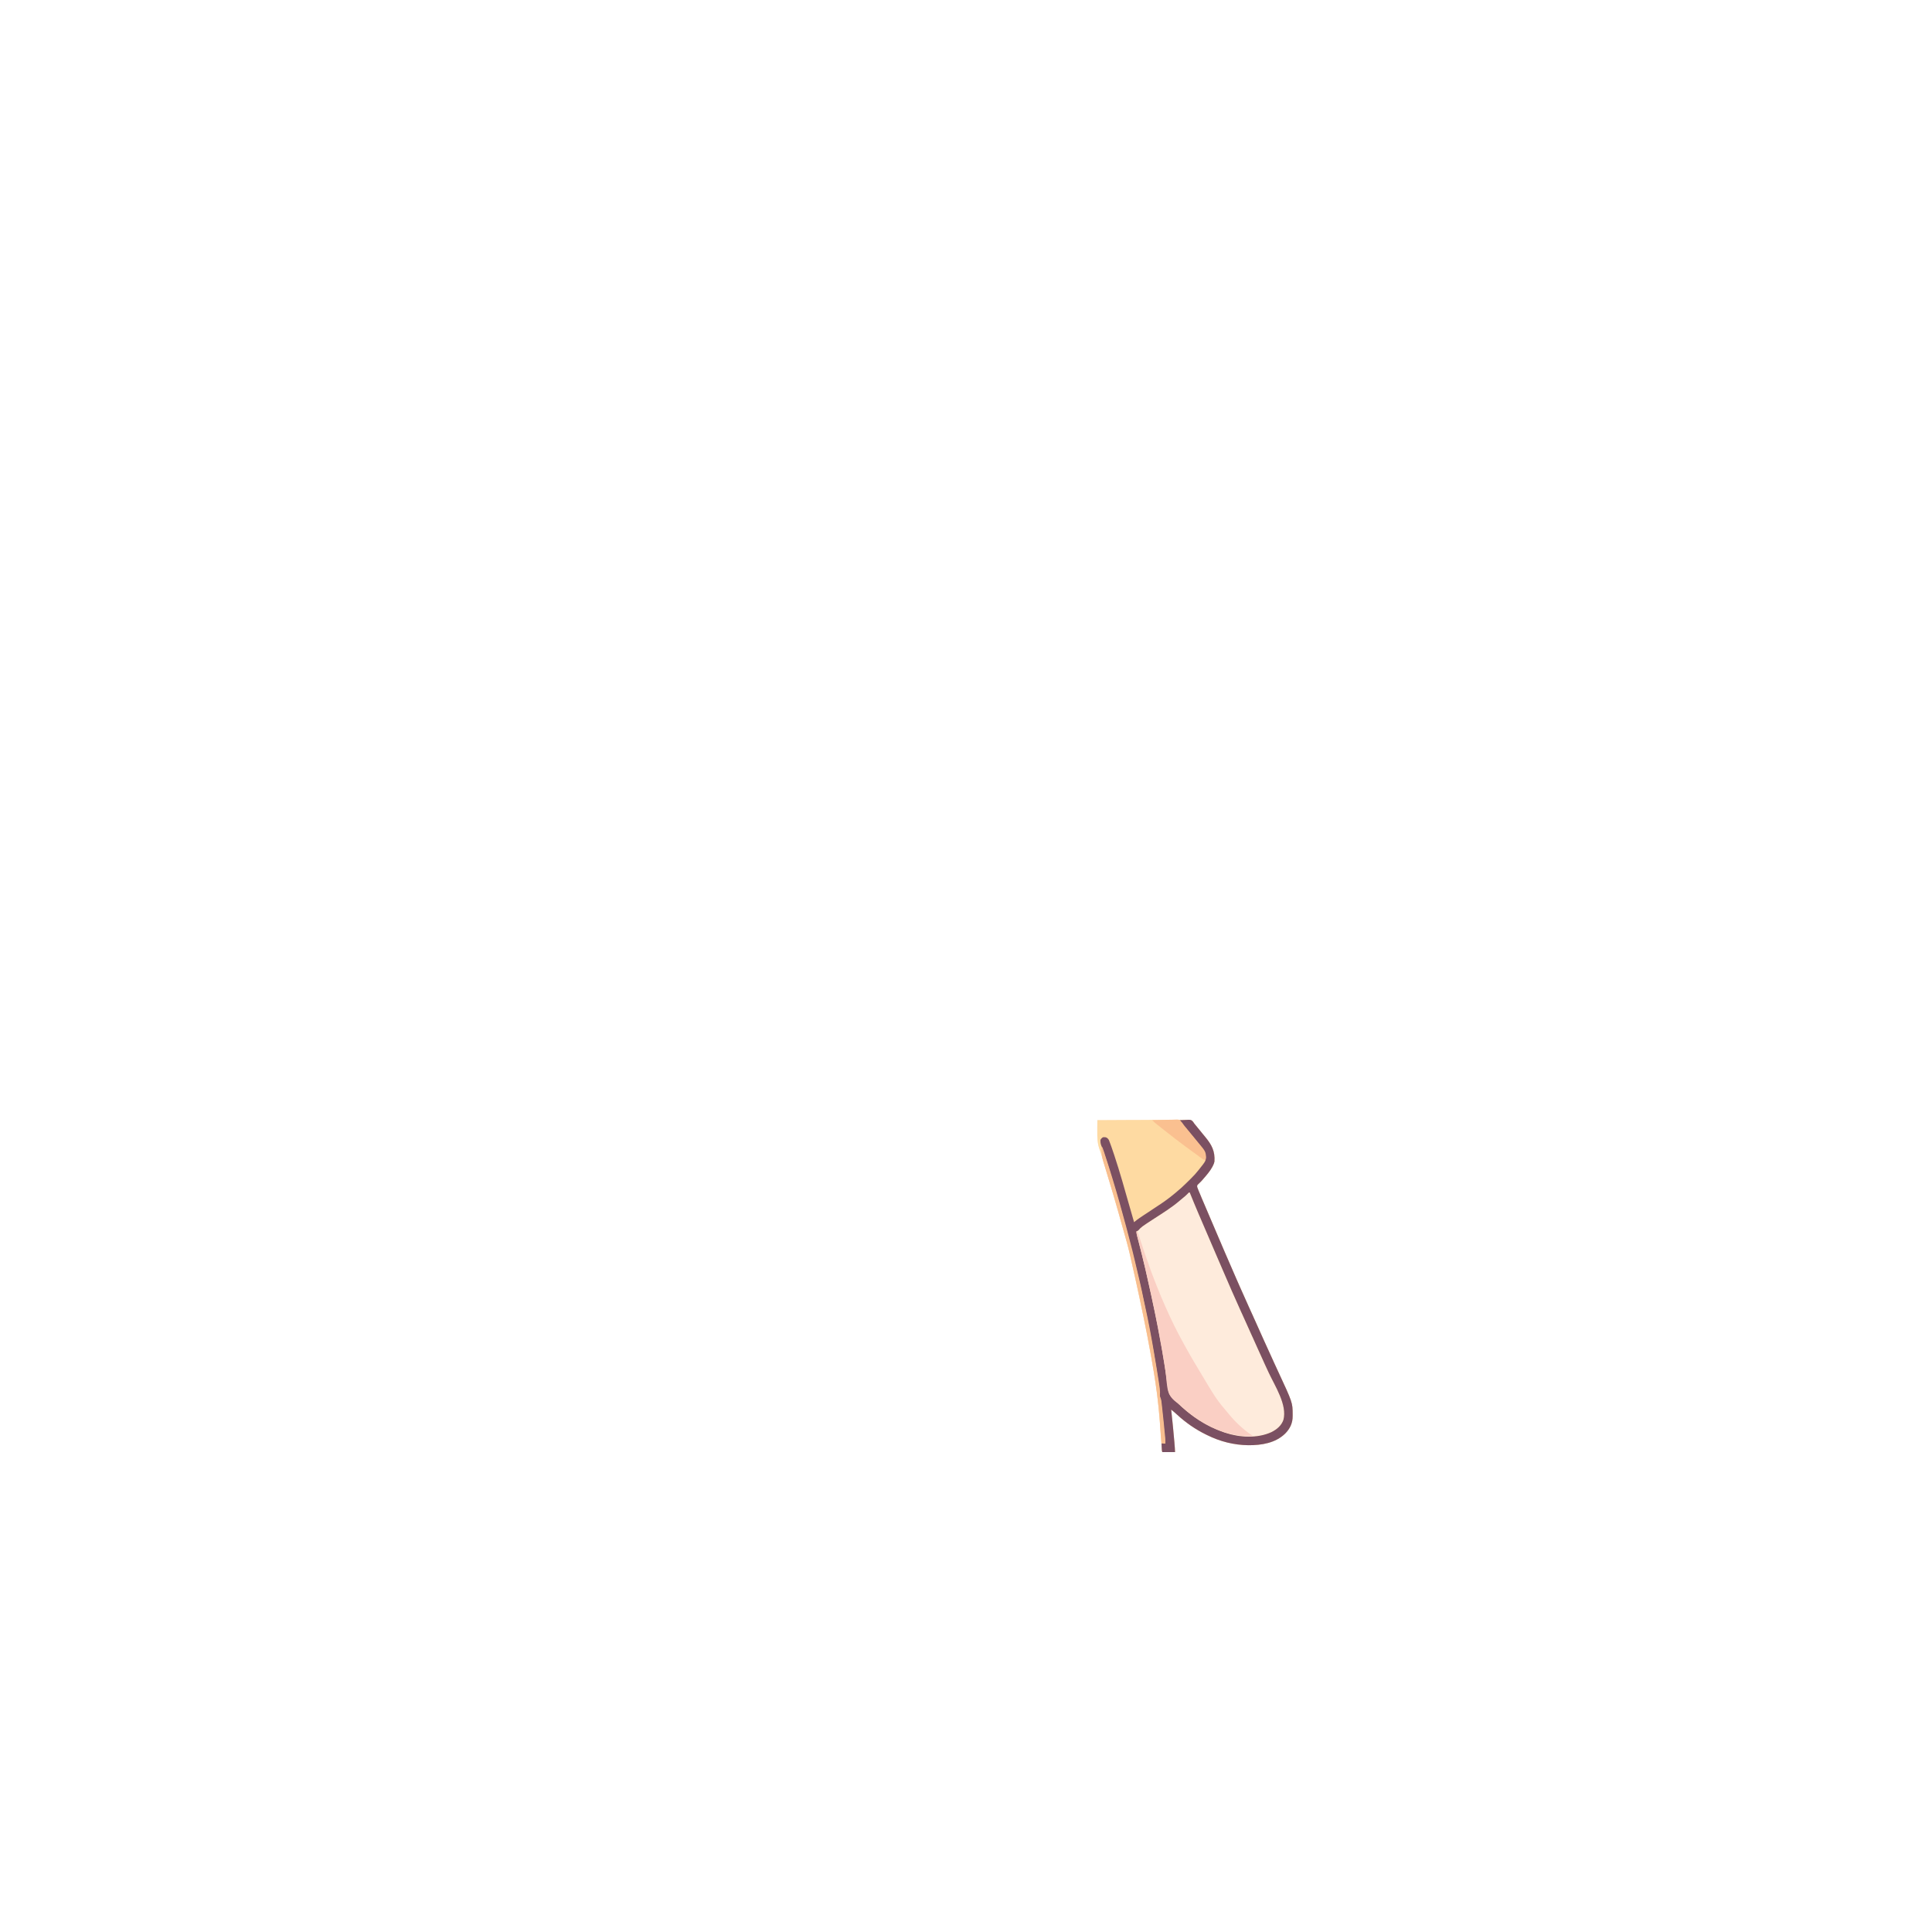
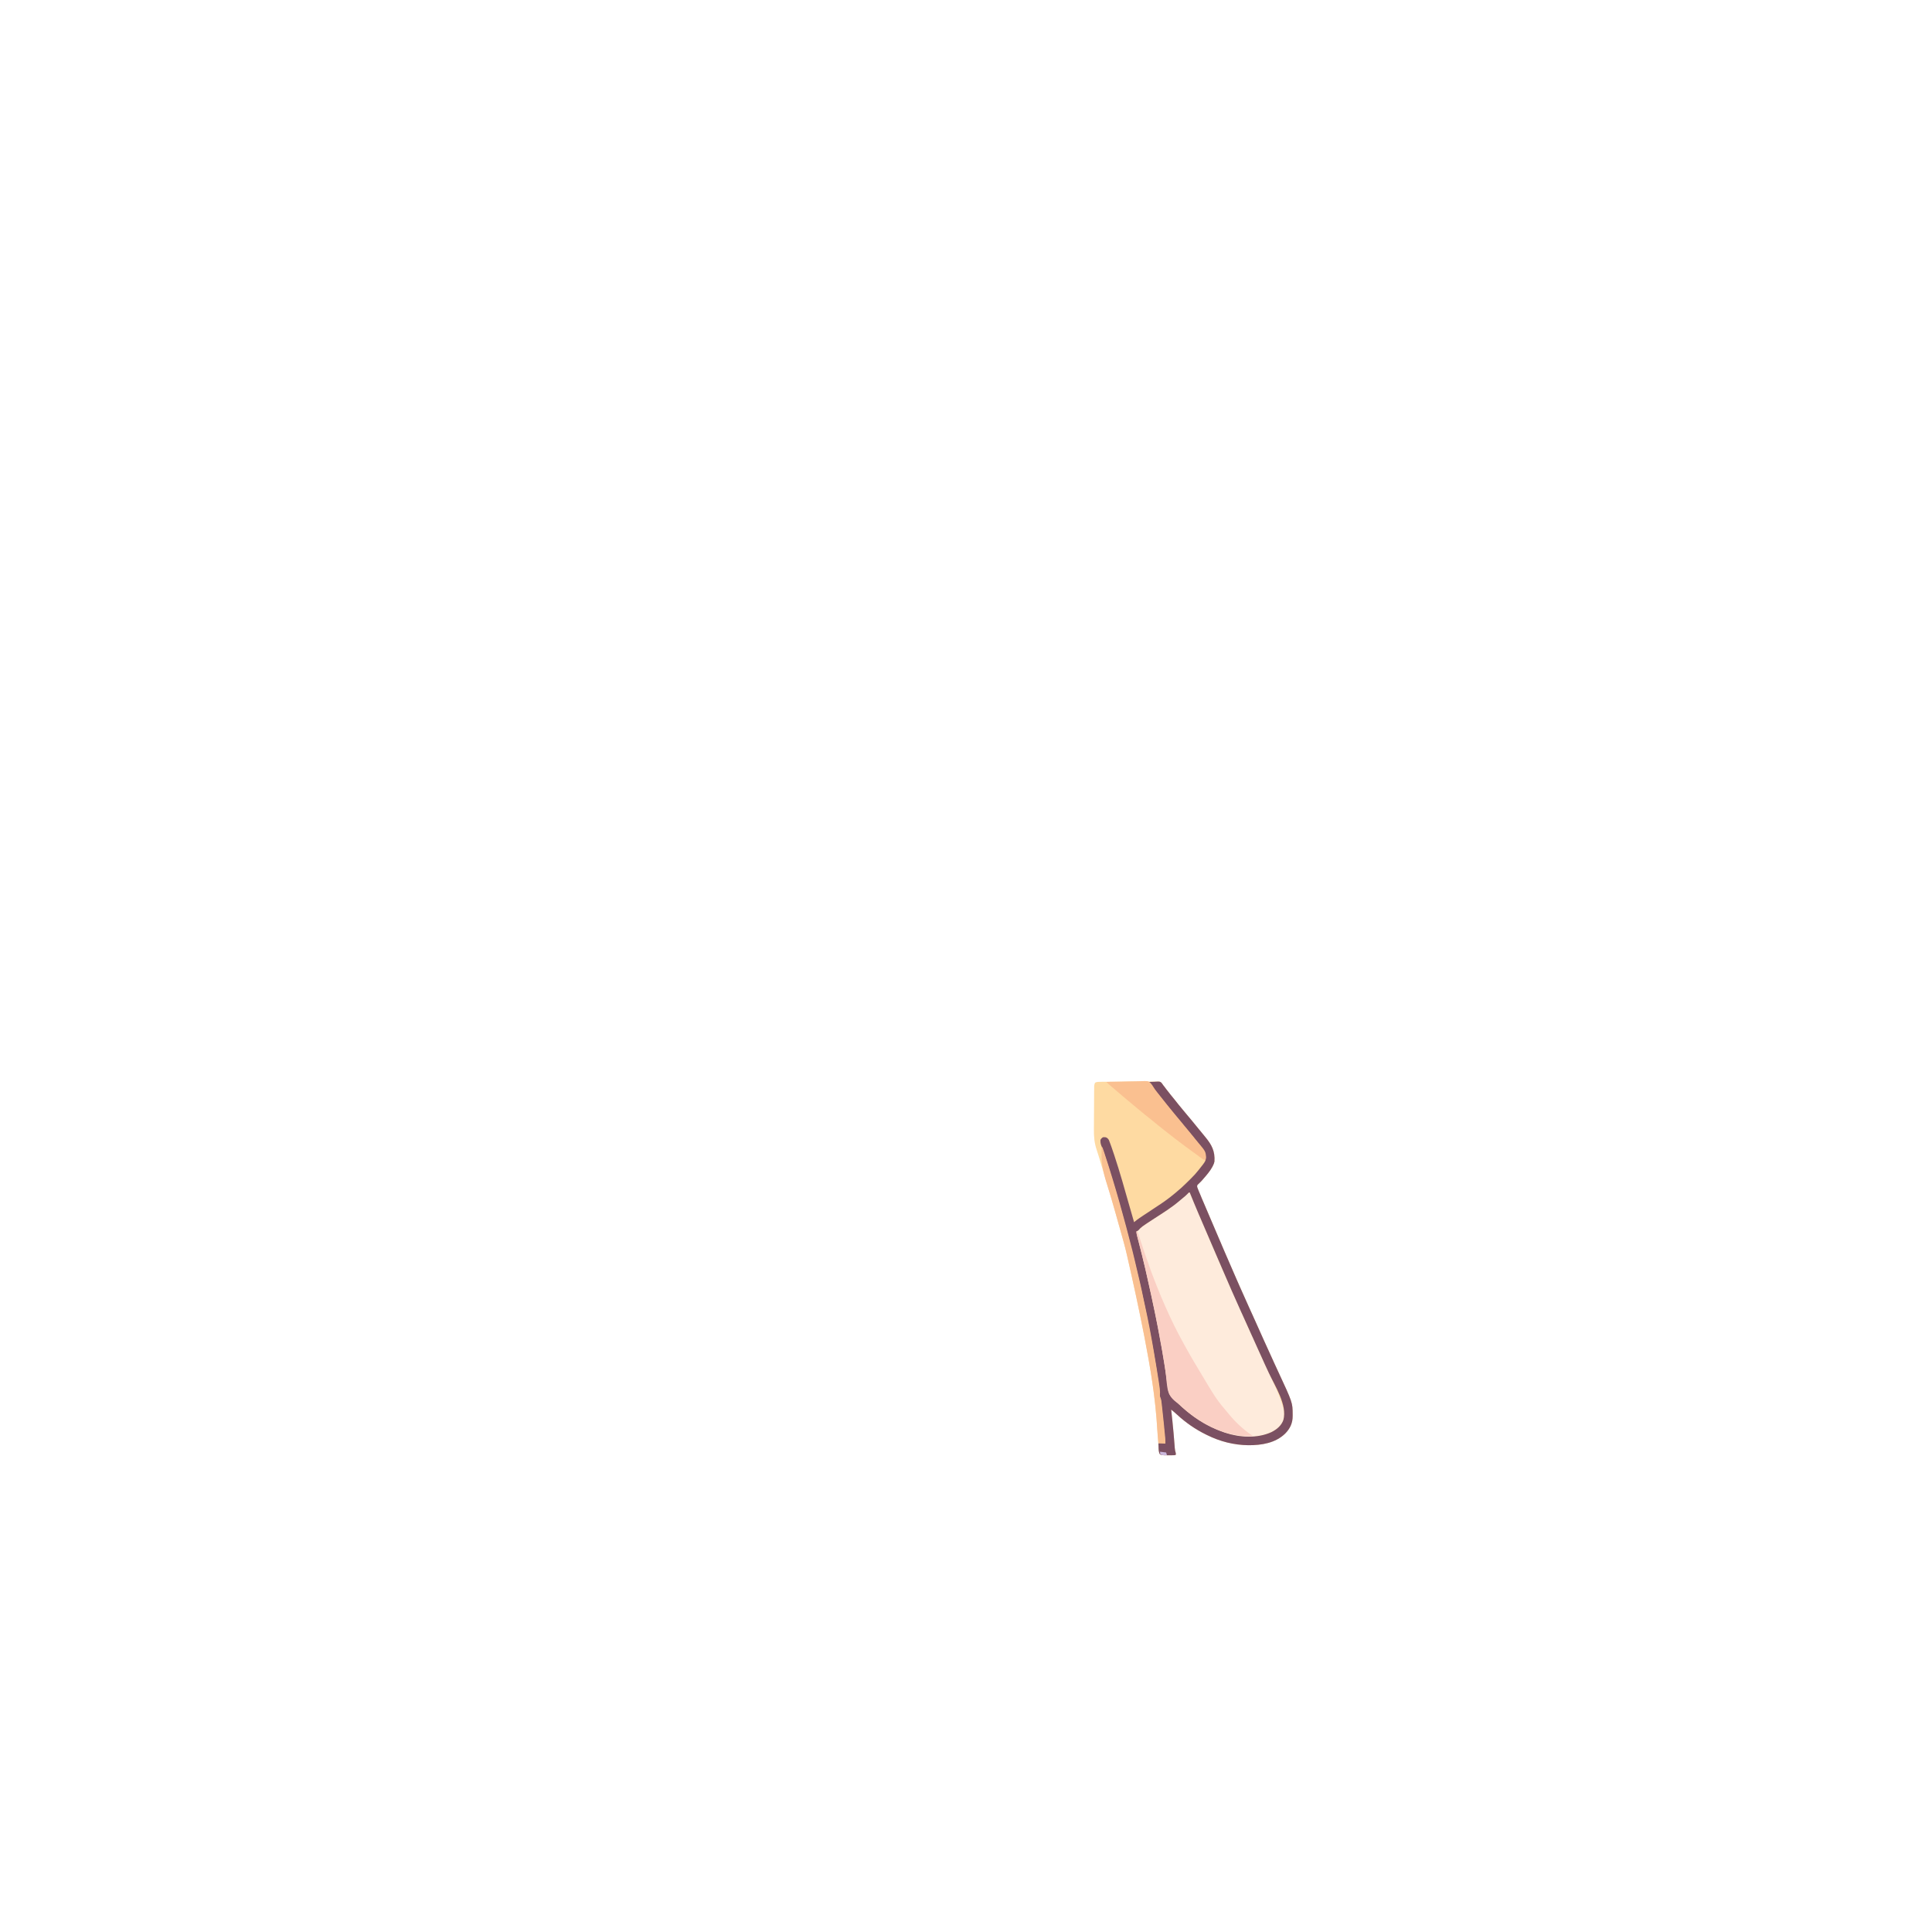
<svg xmlns="http://www.w3.org/2000/svg" version="1.1" viewBox="0 0 5000 5000" width="5000" height="5000">
-   <path d="M2840,2899c30.8-.2,61.6-.4,92.5-.5c3.6,0,7.2,0,10.9,0c.7,0,1.4,0,2.2,0c11.7,0,23.4-.1,35.2-.2c12-.1,24-.1,36.1-.1c6.7-.1,13.5-.1,20.3-.2c6.3,0,12.7,0,19,0c2.4,0,4.7,0,7-.1c17.7-.2,17.7-.2,22.9,3.1c2.1,2.2,3.5,4.3,4.9,7c.8,1,1.6,1.9,2.4,2.9c.7,.8,1.4,1.6,2,2.5c.4,.4,.4,.4,2.3,2.8c.8,.9,1.5,1.8,2.3,2.8c1.5,1.8,3,3.7,4.5,5.5c.7,.9,1.5,1.8,2.3,2.8c1.4,1.7,2.9,3.5,4.3,5.3c1.5,1.8,3,3.6,4.4,5.4c1.3,1.6,2.6,3.2,3.9,4.7c16.7,20.2,25.3,36.8,23.6,63.3c-.8,4.1-2,7.3-4,11c-.5,.9-.9,1.9-1.4,2.8c-6.2,11.4-14.7,21.1-23.2,30.9c-.5,.6-1,1.2-1.6,1.9c-2.5,2.9-5.1,5.8-8,8.4c-.9,1-1.8,1.9-2.8,2.8c-.8,.8-1.7,1.6-2.6,2.3c-1.6,3.3-1.5,3.8-.6,7.2c.7,1.9,1.4,3.8,2.2,5.7c.5,1.2,.9,2.3,1.4,3.5c1.7,4.3,3.5,8.5,5.4,12.8c.6,1.6,1.3,3.2,2,4.9c2,4.6,3.9,9.2,5.9,13.8c1.8,4.3,3.7,8.6,5.5,12.9c10.7,25.1,21.4,50.3,32.2,75.4c2,4.6,4,9.3,6,13.9c.9,2.2,1.9,4.5,2.8,6.7c2.6,6.1,5.2,12.1,7.8,18.2c9.8,22.8,19.6,45.5,29.6,68.2c2.7,6.1,5.3,12.1,8,18.2c8.1,18.5,16.3,36.9,24.7,55.3c.3,.7,.6,1.4,1,2.1c.3,.7,.6,1.4,.9,2.1c3.1,6.7,6.2,13.4,9.2,20.2c.5,1.1,1,2.3,1.5,3.5c.8,1.8,1.7,3.6,2.5,5.4c15.7,35.3,31.6,70.5,47.7,105.6c.1,.3,.1,.3,.9,2.1c3.8,8.3,7.6,16.6,11.5,24.9c37.8,81.3,37.8,81.3,37.9,112.1c0,1.3,0,2.6,0,3.9c.1,18.1-6.7,32.5-19.2,45.2c-25.3,24.9-61.6,30.5-95.7,30.3c-37.3-.5-73.1-9.6-106.5-26.2c-1-.5-1.9-.9-2.9-1.4c-27.4-13.5-52.1-30.6-74.5-51.2c-5.1-4.7-10.2-9.1-15.6-13.4c.1,.6,.1,1.2,.2,1.9c3,27.8,5.9,55.6,8.2,83.5c.1,1,.1,2,.2,3.1c.3,2.9,.5,5.8,.7,8.6c.1,.5,.1,.5,.2,2.6c.3,3.5,.5,6.8,.5,10.3c-11,0-22,0-33,0c-.9-2.7-1.2-4.6-1.4-7.4c0-.9-.1-1.8-.1-2.8c-.1-1-.1-2-.2-3c-.1-2.2-.3-4.4-.4-6.6c-.1-1.2-.1-2.4-.2-3.6c-3.6-58.9-8.7-117.3-18.2-175.6c-.1-.7-.2-1.4-.3-2c-11.1-67.7-24.5-135.1-39.2-203.1c-7.4-34.6-14.8-68.1-22.5-101.6c-.4-2-.9-4.1-1.4-6.1c-4.7-20.8-10.6-41.2-16.4-61.7c-1.4-4.8-2.7-9.6-4.1-14.4c-2.6-9.5-5.3-19.1-8-28.6c-1-3.6-2.1-7.1-3.1-10.7c-8.4-29.7-17.2-59.3-26.1-88.9c-1.5-4.9-2.9-9.7-4.4-14.6c-.7-2.4-1.4-4.8-2.1-7.2c-1.8-5.8-3.6-11.7-5.3-17.5c-5.4-18.4-5.4-18.4-7.8-24.7c-6.9-17.8-7.2-33.4-7-52.3c0-2.6,0-5.2,0-7.8c.1-6.3,.1-12.5,.2-18.8Z" fill="#FEEBDC" />
-   <path d="M2840,2899c30.8-.2,61.6-.4,92.5-.5c3.6,0,7.2,0,10.9,0c.7,0,1.4,0,2.2,0c11.7,0,23.4-.1,35.2-.2c12-.1,24-.1,36.1-.1c6.7-.1,13.5-.1,20.3-.2c6.3,0,12.7,0,19,0c2.4,0,4.7,0,7-.1c17.7-.2,17.7-.2,22.9,3.1c2.1,2.2,3.5,4.3,4.9,7c.8,1,1.6,1.9,2.4,2.9c.7,.8,1.4,1.6,2,2.5c.4,.4,.4,.4,2.3,2.8c.8,.9,1.5,1.8,2.3,2.8c1.5,1.8,3,3.7,4.5,5.5c.7,.9,1.5,1.8,2.3,2.8c1.4,1.7,2.9,3.5,4.3,5.3c1.5,1.8,3,3.6,4.4,5.4c1.3,1.6,2.6,3.2,3.9,4.7c16.7,20.2,25.3,36.8,23.6,63.3c-.8,4.1-2,7.3-4,11c-.5,.9-.9,1.9-1.4,2.8c-6.2,11.4-14.7,21.1-23.2,30.9c-.5,.6-1,1.2-1.6,1.9c-2.5,2.9-5.1,5.8-8,8.4c-.9,1-1.8,1.9-2.8,2.8c-.8,.8-1.7,1.6-2.6,2.3c-1.6,3.3-1.5,3.8-.6,7.2c.7,1.9,1.4,3.8,2.2,5.7c.5,1.2,.9,2.3,1.4,3.5c1.7,4.3,3.5,8.5,5.4,12.8c.6,1.6,1.3,3.2,2,4.9c2,4.6,3.9,9.2,5.9,13.8c1.8,4.3,3.7,8.6,5.5,12.9c10.7,25.1,21.4,50.3,32.2,75.4c2,4.6,4,9.3,6,13.9c.9,2.2,1.9,4.5,2.8,6.7c2.6,6.1,5.2,12.1,7.8,18.2c9.8,22.8,19.6,45.5,29.6,68.2c2.7,6.1,5.3,12.1,8,18.2c8.1,18.5,16.3,36.9,24.7,55.3c.3,.7,.6,1.4,1,2.1c.3,.7,.6,1.4,.9,2.1c3.1,6.7,6.2,13.4,9.2,20.2c.5,1.1,1,2.3,1.5,3.5c.8,1.8,1.7,3.6,2.5,5.4c15.7,35.3,31.6,70.5,47.7,105.6c.1,.3,.1,.3,.9,2.1c3.8,8.3,7.6,16.6,11.5,24.9c37.8,81.3,37.8,81.3,37.9,112.1c0,1.3,0,2.6,0,3.9c.1,18.1-6.7,32.5-19.2,45.2c-25.3,24.9-61.6,30.5-95.7,30.3c-37.3-.5-73.1-9.6-106.5-26.2c-1-.5-1.9-.9-2.9-1.4c-27.4-13.5-52.1-30.6-74.5-51.2c-5.1-4.7-10.2-9.1-15.6-13.4c.1,.6,.1,1.2,.2,1.9c3,27.8,5.9,55.6,8.2,83.5c.1,1,.1,2,.2,3.1c.3,2.9,.5,5.8,.7,8.6c.1,.5,.1,.5,.2,2.6c.3,3.5,.5,6.8,.5,10.3c-11,0-22,0-33,0c-.9-2.7-1.2-4.6-1.4-7.4c0-.9-.1-1.8-.1-2.8c-.1-1-.1-2-.2-3c-.1-2.2-.3-4.4-.4-6.6c-.1-1.2-.1-2.4-.2-3.6c-3.6-58.9-8.7-117.3-18.2-175.6c-.1-.7-.2-1.4-.3-2c-11.1-67.7-24.5-135.1-39.2-203.1c-7.4-34.6-14.8-68.1-22.5-101.6c-.4-2-.9-4.1-1.4-6.1c-4.7-20.8-10.6-41.2-16.4-61.7c-1.4-4.8-2.7-9.6-4.1-14.4c-2.6-9.5-5.3-19.1-8-28.6c-1-3.6-2.1-7.1-3.1-10.7c-8.4-29.7-17.2-59.3-26.1-88.9c-1.5-4.9-2.9-9.7-4.4-14.6c-.7-2.4-1.4-4.8-2.1-7.2c-1.8-5.8-3.6-11.7-5.3-17.5c-5.4-18.4-5.4-18.4-7.8-24.7c-6.9-17.8-7.2-33.4-7-52.3c0-2.6,0-5.2,0-7.8c.1-6.3,.1-12.5,.2-18.8Zm235.4,188.4c-.6,.7-1.2,1.4-1.8,2c-4,4.1-8.2,7.7-12.6,11.2c-2.6,2-5,4.1-7.4,6.2c-20.7,17.9-44.2,32.4-67.1,47.2c-32.7,21.3-32.7,21.3-40.1,29.7c-1.6,1.5-3.3,2.4-5.4,3.3c.7,7.5,2.5,14.6,4.4,21.8c.4,1.4,.7,2.7,1.1,4.1c.9,3.5,1.8,7.1,2.7,10.6c1.6,6.3,3.2,12.6,4.8,18.9c.2,.7,.4,1.4,.6,2.1c2.9,11.5,5.7,23,8.4,34.5c.3,1.4,.7,2.9,1,4.3c.9,4.1,1.9,8.1,2.8,12.2c.2,.7,.3,1.5,.5,2.2c3.9,17,7.6,34.1,11.3,51.2c.6,3.1,1.3,6.2,2,9.3c1.2,5.7,2.4,11.4,3.6,17.2c.7,3.1,1.4,6.2,2.1,9.3c14.4,66.1,26,132.9,35.2,199.8c.1,1.2,.3,2.3,.5,3.4c.2,2.1,.5,4.2,.8,6.3c1.3,9.7,3,15.4,10.1,22.2c.7,.7,1.4,1.4,2.1,2.1c2.2,2.2,4.4,4.3,6.6,6.5c1.5,1.4,3,2.9,4.4,4.4c35,34.5,75.3,61.6,122,77.6c.4,.1,.4,.1,2.4,.8c37.3,12.5,83.6,15.3,120-1.4c13.9-7,25.9-16.7,31.1-31.8c10.3-38.7-22-87.7-37.9-121.8c-4.2-9-8.3-18-12.5-27c-.3-.8-.7-1.6-1-2.4c-5.9-12.8-11.7-25.7-17.5-38.6c-3.7-8.3-7.5-16.7-11.2-25c-.4-.8-.8-1.7-1.2-2.5c-5.5-12.3-11-24.5-16.5-36.7c-3.2-7-6.4-14-9.5-21c-.8-1.7-1.6-3.4-2.4-5.2c-16.2-35.9-32.1-72-47.6-108.3c-6-14-12.1-28-18.1-42c-10.9-24.9-21.6-49.9-32.2-75c-2.7-6.4-5.4-12.7-8.2-19.1c-.1-.4-.1-.4-1-2.3c-.6-1.4-1.2-2.9-1.9-4.3c-8.1-19.1-16.1-38.2-23.8-57.4c-2,0-2,0-3.6,1.4Z" fill="#FEDAA2" />
-   <path d="M3053,2899c4.1-.2,8.2-.4,12.4-.5c1.4,0,2.8-.1,4.2-.2c11.6-.6,11.6-.6,16,2.6c2,2.2,3.7,4.5,5.4,7.1c.8,1,1.6,1.9,2.4,2.9c.7,.8,1.4,1.6,2,2.5c.4,.4,.4,.4,2.3,2.8c.8,.9,1.5,1.8,2.3,2.8c1.5,1.8,3,3.7,4.5,5.5c.7,.9,1.5,1.8,2.3,2.8c1.4,1.7,2.9,3.5,4.3,5.3c1.5,1.8,3,3.6,4.4,5.4c1.3,1.6,2.6,3.2,3.9,4.7c16.7,20.2,25.3,36.8,23.6,63.3c-.8,4.1-2,7.3-4,11c-.5,.9-.9,1.9-1.4,2.8c-6.2,11.4-14.7,21.1-23.2,30.9c-.5,.6-1,1.2-1.6,1.9c-2.5,2.9-5.1,5.8-8,8.4c-.9,1-1.8,1.9-2.8,2.8c-.4,.4-.4,.4-2.6,2.3c-1.6,3.3-1.5,3.8-.6,7.2c.7,1.9,1.4,3.8,2.2,5.7c.5,1.2,.9,2.3,1.4,3.5c1.7,4.3,3.5,8.5,5.4,12.8c.6,1.6,1.3,3.2,2,4.9c2,4.6,3.9,9.2,5.9,13.8c1.8,4.3,3.7,8.6,5.5,12.9c10.7,25.1,21.4,50.3,32.2,75.4c2,4.6,4,9.3,6,13.9c.9,2.2,1.9,4.5,2.8,6.7c2.6,6.1,5.2,12.1,7.8,18.2c9.8,22.8,19.6,45.5,29.6,68.2c2.7,6.1,5.3,12.1,8,18.2c8.1,18.5,16.3,36.9,24.7,55.3c.3,.7,.6,1.4,1,2.1c.3,.7,.6,1.4,.9,2.1c3.1,6.7,6.2,13.4,9.2,20.2c.5,1.1,1,2.3,1.5,3.5c.8,1.8,1.7,3.6,2.5,5.4c15.7,35.3,31.6,70.5,47.7,105.6c.1,.3,.1,.3,.9,2.1c3.8,8.3,7.6,16.6,11.5,24.9c37.8,81.3,37.8,81.3,37.9,112.1c0,1.3,0,2.6,0,3.9c.1,18.1-6.7,32.5-19.2,45.2c-25.3,24.9-61.6,30.5-95.7,30.3c-37.3-.5-73.1-9.6-106.5-26.2c-1-.5-1.9-.9-2.9-1.4c-27.4-13.5-52.1-30.6-74.5-51.2c-5.1-4.7-10.2-9.1-15.6-13.4c.1,.6,.1,1.2,.2,1.9c3,27.8,5.9,55.6,8.2,83.5c.1,1,.1,2,.2,3.1c.3,2.9,.5,5.8,.7,8.6c.1,.5,.1,.5,.2,2.6c.3,3.5,.5,6.8,.5,10.3c-11,0-22,0-33,0c-.9-2.8-1.2-4.8-1.3-7.7c0-.4,0-.4-.1-2.7c-.1-.9-.1-1.8-.2-2.8c0-.9,0-1.9-.1-2.8c-.1-2.4-.2-4.7-.3-7c3.3,.3,6.7,.7,10,1c-1-9.8-1.9-19.7-2.9-29.5c-.5-4.6-.9-9.2-1.4-13.8c-1.7-17.9-3.5-35.8-5.5-53.6c-.2-1.5-.4-2.9-.5-4.4c-1.3-12.3-1.3-12.3-3.3-17.2c-1.5-3.6-1.6-5.8-1.4-9.6c.2-10.3-1.5-20.3-2.9-30.4c-.2-1.1-.3-2.2-.5-3.3c-7.5-52.4-17.1-104.5-27.3-156.5c-.2-1.2-.4-2.3-.7-3.5c-9.9-50.9-21.5-101.6-33.8-152c-.6-2.2-1.1-4.4-1.7-6.7c-19.8-81.2-42.3-161.7-67.6-243c-4.8-15-9.2-28.6-14.2-42c-.2-.7-.5-1.5-.8-2.2c-.5-1.5-1.1-2.9-1.6-4.3c-1.8-4.9-2.2-8.8-1.9-14c1.5-3.1,3.9-5.4,7-7c2-.1,2-.1,4.3,.1c.8,.1,1.5,.1,2.3,.2c3.9,1.2,6.4,3.9,8.4,7.5c.8,2.1,1.6,4.2,2.4,6.4c.3,.8,.6,1.5,.9,2.4c.9,2.4,1.8,4.9,2.7,7.4c.3,.7,.5,1.5,.8,2.3c1.9,5.3,3.7,10.7,5.5,16.1c.3,.9,.6,1.7,.9,2.6c15.1,45.4,27.9,91.5,41,137.5c3.5,12.5,7.1,25,10.8,37.5c.6-.5,1.2-1,1.8-1.5c7.5-6.3,15.7-11.7,23.9-17.1c2.6-1.7,5.2-3.4,7.8-5.1c5.1-3.4,10.3-6.9,15.5-10.3c4.9-3.3,9.9-6.5,14.8-9.8c1.8-1.2,3.6-2.4,5.5-3.6c7.4-5,14.6-10.2,21.7-15.6c.7-.5,1.3-1,2-1.5c9.3-7.2,18.2-14.7,27-22.5c1-.9,2-1.7,3-2.6c7.2-6.6,14.1-13.4,21.1-20.3c1.1-1.1,2.2-2.2,3.3-3.3c7-6.9,13.5-14,19.6-21.8c.5-.6,1-1.3,1.5-1.9c17.6-22,17.6-22,16.5-35.1c-2.5-13.2-11.4-22.9-19.7-32.9c-3-3.7-5.9-7.5-8.9-11.2c-4.2-5.4-8.6-10.7-13.1-15.9c-3.8-4.4-7.5-8.8-11.1-13.3c-1.6-1.9-3.1-3.8-4.6-5.6c-.8-1-1.7-2-2.5-3c-.3-.4-.3-.4-2.2-2.6c-1.8-2.4-3.4-4.9-4.9-7.5Zm22.4,188.4c-.6,.7-1.2,1.4-1.8,2c-4,4.1-8.2,7.7-12.6,11.2c-2.6,2-5,4.1-7.4,6.2c-20.7,17.9-44.2,32.4-67.1,47.2c-32.7,21.3-32.7,21.3-40.1,29.7c-1.6,1.5-3.3,2.4-5.4,3.3c.7,7.5,2.5,14.6,4.4,21.8c.4,1.4,.7,2.7,1.1,4.1c.9,3.5,1.8,7.1,2.7,10.6c1.6,6.3,3.2,12.6,4.8,18.9c.2,.7,.4,1.4,.6,2.1c2.9,11.5,5.7,23,8.4,34.5c.3,1.4,.7,2.9,1,4.3c.9,4.1,1.9,8.1,2.8,12.2c.2,.7,.3,1.5,.5,2.2c3.9,17,7.6,34.1,11.3,51.2c.6,3.1,1.3,6.2,2,9.3c1.2,5.7,2.4,11.4,3.6,17.2c.7,3.1,1.4,6.2,2.1,9.3c14.4,66.1,26,132.9,35.2,199.8c.1,1.2,.3,2.3,.5,3.4c.2,2.1,.5,4.2,.8,6.3c1.3,9.7,3,15.4,10.1,22.2c.7,.7,1.4,1.4,2.1,2.1c2.2,2.2,4.4,4.3,6.6,6.5c1.5,1.4,3,2.9,4.4,4.4c35,34.5,75.3,61.6,122,77.6c.4,.1,.4,.1,2.4,.8c37.3,12.5,83.6,15.3,120-1.4c13.9-7,25.9-16.7,31.1-31.8c10.3-38.7-22-87.7-37.9-121.8c-4.2-9-8.3-18-12.5-27c-.3-.8-.7-1.6-1-2.4c-5.9-12.8-11.7-25.7-17.5-38.6c-3.7-8.3-7.5-16.7-11.2-25c-.4-.8-.8-1.7-1.2-2.5c-5.5-12.3-11-24.5-16.5-36.7c-3.2-7-6.4-14-9.5-21c-.8-1.7-1.6-3.4-2.4-5.2c-16.2-35.9-32.1-72-47.6-108.3c-6-14-12.1-28-18.1-42c-10.9-24.9-21.6-49.9-32.2-75c-2.7-6.4-5.4-12.7-8.2-19.1c-.1-.4-.1-.4-1-2.3c-.6-1.4-1.2-2.9-1.9-4.3c-8.1-19.1-16.1-38.2-23.8-57.4c-2,0-2,0-3.6,1.4Z" fill="#7B5062" />
+   <path d="M2846.9,2799.7c.3,0,.3,0,2,0c2.2,0,4.4,0,6.6-.1c1.6,0,3.2,0,4.8,0c5.2,0,10.5-.1,15.7-.1c1.8,0,3.6,0,5.4,0c8.5,0,16.9-.1,25.4-.1c9.8,0,19.5-.1,29.3-.1c7.5-.1,15.1-.1,22.6-.1c4.5,0,9-.1,13.6-.1c4.2-.1,8.4-.1,12.7,0c1.5,0,3.1-.1,4.6-.1c11.8-.2,11.8-.2,15.8,2.7c1.8,2,3.2,4,4.6,6.3c.8,1,1.6,2.1,2.5,3.1c.4,.5,.4,.5,2.3,3c.8,1.2,1.7,2.3,2.5,3.4c.5,.6,.9,1.2,1.4,1.8c6.6,8.7,13.5,17.2,20.5,25.7c3.5,4.4,6.9,8.7,10.4,13.1c4.2,5.4,8.6,10.7,13.1,15.9c3.7,4.3,7.4,8.7,11,13.2c2.6,3.2,5.2,6.3,7.9,9.4c3.8,4.4,7.5,9,11.1,13.5c3.1,3.8,6.1,7.6,9.2,11.3c.6,.8,1.3,1.5,1.9,2.3c1.2,1.4,2.4,2.9,3.6,4.3c2.8,3.4,5.6,6.8,8.3,10.2c1.2,1.5,2.5,3,3.7,4.5c16.7,20.1,25.3,36.8,23.6,63.3c-.8,4.1-2,7.3-4,11c-.2,.5-.2,.5-1.4,2.8c-6.2,11.4-14.7,21.1-23.2,30.9c-.5,.6-1,1.2-1.6,1.9c-2.5,2.9-5.1,5.8-8,8.4c-.9,1-1.8,1.9-2.8,2.8c-.8,.8-1.7,1.6-2.6,2.3c-1.6,3.3-1.5,3.8-.6,7.2c.7,1.9,1.4,3.8,2.2,5.7c.5,1.2,.9,2.3,1.4,3.5c1.7,4.3,3.5,8.5,5.4,12.8c.6,1.6,1.3,3.2,2,4.9c2,4.6,3.9,9.2,5.9,13.8c1.8,4.3,3.7,8.6,5.5,12.9c10.7,25.1,21.4,50.3,32.2,75.4c2,4.6,4,9.3,6,13.9c.9,2.2,1.9,4.5,2.8,6.7c2.6,6.1,5.2,12.1,7.8,18.2c9.8,22.8,19.6,45.5,29.6,68.2c2.7,6.1,5.3,12.1,8,18.2c8.1,18.5,16.3,36.9,24.7,55.3c.3,.7,.6,1.4,1,2.1c.3,.7,.6,1.4,.9,2.1c3.1,6.7,6.2,13.4,9.2,20.2c.5,1.1,1,2.3,1.5,3.5c.8,1.8,1.7,3.6,2.5,5.4c15.7,35.3,31.6,70.5,47.7,105.6c.1,.3,.1,.3,.9,2.1c3.8,8.3,7.6,16.6,11.5,24.9c37.8,81.3,37.8,81.3,37.9,112.1c0,1.3,0,2.6,0,3.9c.1,18.1-6.7,32.5-19.2,45.2c-25.3,24.9-61.6,30.5-95.7,30.3c-37.3-.5-73.1-9.6-106.5-26.2c-1-.5-1.9-.9-2.9-1.4c-27.4-13.5-52.1-30.6-74.5-51.2c-5.1-4.7-10.2-9.1-15.6-13.4c.1,.6,.1,1.2,.2,1.9c.9,8,1.7,16.1,2.6,24.1c.1,1.3,.2,2.6,.4,3.9c2.1,20.5,4,40.9,5.5,61.4c.1,.9,.2,1.9,.2,2.8c.2,1.8,.3,3.5,.4,5.3c.4,4.8,1.3,9,2.7,13.6c0,1.3,0,2.6,0,4c-3,1.5-6,1.2-9.2,1.2c-.7,0-1.4,0-2.2,0c-1.5,0-3,0-4.5,0c-2.3,0-4.6,0-6.9,0c-1.5,0-3,0-4.5,0c-.7,0-1.3,0-2,.1c-4.3-.1-7.9-.2-11.7-2.3c-3.2-6.2-3.6-13-3.9-19.9c-.1-1-.2-2.1-.2-3.2c-.2-2.3-.3-4.6-.4-6.9c-.4-5.8-.7-11.5-1.1-17.3c-.1-1.3-.2-2.7-.3-4.1c-3.3-51.5-8.3-102.6-16.6-153.6c-.1-.7-.2-1.4-.3-2c-11.1-67.8-24.5-135.1-39.2-203.1c-7.4-34.6-14.8-68.1-22.5-101.6c-.4-2-.9-4.1-1.4-6.1c-4.7-20.8-10.6-41.2-16.4-61.7c-1.4-4.8-2.7-9.6-4.1-14.4c-2.6-9.5-5.3-19.1-8-28.6c-1-3.6-2.1-7.1-3.1-10.7c-8.4-29.7-17.2-59.3-26.1-88.9c-1.8-6.1-3.6-12.2-5.5-18.2c-5.4-17.9-5.4-17.9-7.1-23.7c-.6-2.1-1.2-4.2-1.9-6.3c-1.6-5.6-3.4-11.2-5.3-16.7c-6.5-18.8-7.9-35.6-7.6-55.3c.1-4,.1-8,.1-12c0-6.7,0-13.3,.1-20c.1-9.4,.2-18.8,.2-28.2c0-6.6,0-13.1,.1-19.7c0-1.5,0-3.1,0-4.7c0-4.5,.1-9,.1-13.4c0-2,0-4,.1-6c0-1.2,0-2.4,0-3.6c0-1.1,0-2.1,0-3.2c.3-3.3,.8-5.9,2.3-8.9c4.2-2.1,8.2-2.3,12.9-2.3Z" fill="#FEDAA2" />
+   <path d="M3079,3086c.3,.7,.6,1.5,.9,2.3c11.7,28.7,23.9,57.2,36.1,85.7c.2,.6,.2,.6,1.5,3.5c6,14,12,27.9,17.9,41.9c3.6,8.4,7.2,16.7,10.8,25.1c11.1,25.9,22.2,51.8,33.6,77.5c1.9,4.3,3.8,8.6,5.7,12.9c9.1,20.7,18.3,41.3,27.6,61.8c5.1,11.2,10.1,22.4,15,33.6c6.1,13.8,12.4,27.6,18.8,41.3c4.2,9.3,8.5,18.7,12.7,28c4.6,10.5,9.3,20.9,14.1,31.3c.3,.7,.6,1.4,1,2.2c3.9,8.6,7.9,17.1,11.9,25.7c22.9,49.3,22.9,49.3,31.1,73.4c.3,.9,.6,1.8,.9,2.8c5,15.2,7,31,.4,46c-9.5,16.8-26.9,26.1-44.9,31.4c-2,.6-4.1,1.1-6.1,1.6c-.6,.2-1.3,.3-1.9,.5c-52.8,12.8-111.5-7.4-156.3-34.4c-16.6-10.2-32.2-22.2-46.8-35.1c-.9-.8-1.9-1.6-2.8-2.5c-1.5-1.3-3-2.7-4.5-4.1c-3.7-3.7-7.6-6.8-11.8-9.8c-14.3-10.9-20.4-21.5-23.1-39.4c-1.3-9.4-2.3-18.9-3.1-28.4c-.9-9-2.2-17.9-3.7-26.9c-.4-2.7-.9-5.5-1.3-8.2c-3.1-20-6.8-39.8-10.6-59.7c-1.1-5.9-2.2-11.7-3.2-17.6c-5.5-29.9-11.4-59.7-17.9-89.4c-.2-.8-.3-1.6-.5-2.4c-10.6-48.3-21.6-96.6-34-144.4c-.2-.8-.4-1.5-.6-2.3c-.9-3.3-1.8-6.7-2.7-10c-.3-1.2-.6-2.3-.9-3.5c-.2-.9-.5-1.9-.8-2.9c-.5-2.5-.5-2.5-.5-6.5c1.4-1,2.8-1.9,4.2-2.8c2-1.3,3.4-2.8,5-4.5c3.7-3.7,7.7-6.6,12.1-9.5c.8-.6,1.6-1.1,2.4-1.6c1.8-1.2,3.6-2.4,5.3-3.6c2.7-1.8,5.3-3.6,8-5.3c20.8-14,20.8-14,30.6-20c20.4-12.5,39.3-27.9,57.3-43.5c.7-.6,1.3-1.1,2-1.7c2.5-2.2,5-4.4,7.4-6.9c1.7-1.6,1.7-1.6,3.7-1.6Z" fill="#FEEBDC" />
+   <path d="M2974,2800c4-.2,8-.3,12-.4c1.4-.1,2.7-.1,4.1-.2c11.2-.6,11.2-.6,15.2,2.2c1.8,2,3.3,4.1,4.7,6.4c.8,1,1.6,2.1,2.5,3.1c.4,.5,.4,.5,2.3,3c.8,1.2,1.7,2.3,2.5,3.4c.5,.6,.9,1.2,1.4,1.8c6.6,8.7,13.5,17.2,20.5,25.7c3.5,4.4,6.9,8.7,10.4,13.1c4.2,5.4,8.6,10.7,13.1,15.9c3.7,4.3,7.4,8.7,11,13.2c2.6,3.2,5.2,6.3,7.9,9.4c3.8,4.4,7.5,9,11.1,13.5c3.1,3.8,6.1,7.6,9.2,11.3c.3,.4,.3,.4,1.9,2.3c1.2,1.4,2.4,2.9,3.6,4.3c2.8,3.4,5.6,6.8,8.3,10.2c1.2,1.5,2.5,3,3.7,4.5c16.7,20.1,25.3,36.8,23.6,63.3c-.8,4.1-2,7.3-4,11c-.2,.5-.2,.5-1.4,2.8c-6.2,11.4-14.7,21.1-23.2,30.9c-.5,.6-1,1.2-1.6,1.9c-2.5,2.9-5.1,5.8-8,8.4c-.9,1-1.8,1.9-2.8,2.8c-.8,.8-1.7,1.6-2.6,2.3c-1.6,3.3-1.5,3.8-.6,7.2c.7,1.9,1.4,3.8,2.2,5.7c.5,1.2,.9,2.3,1.4,3.5c1.7,4.3,3.5,8.5,5.4,12.8c.6,1.6,1.3,3.2,2,4.9c2,4.6,3.9,9.2,5.9,13.8c1.8,4.3,3.7,8.6,5.5,12.9c10.7,25.1,21.4,50.3,32.2,75.4c2,4.6,4,9.3,6,13.9c.9,2.2,1.9,4.5,2.8,6.7c2.6,6.1,5.2,12.1,7.8,18.2c9.8,22.8,19.6,45.5,29.6,68.2c2.7,6.1,5.3,12.1,8,18.2c8.1,18.5,16.3,36.9,24.7,55.3c.3,.7,.6,1.4,1,2.1c.3,.7,.6,1.4,.9,2.1c3.1,6.7,6.2,13.4,9.2,20.2c.5,1.1,1,2.3,1.5,3.5c.8,1.8,1.7,3.6,2.5,5.4c15.7,35.3,31.6,70.5,47.7,105.6c.1,.3,.1,.3,.9,2.1c3.8,8.3,7.6,16.6,11.5,24.9c37.8,81.3,37.8,81.3,37.9,112.1c0,1.3,0,2.6,0,3.9c.1,18.1-6.7,32.5-19.2,45.2c-25.3,24.9-61.6,30.5-95.7,30.3c-37.3-.5-73.1-9.6-106.5-26.2c-1-.5-1.9-.9-2.9-1.4c-27.4-13.5-52.1-30.6-74.5-51.2c-5.1-4.7-10.2-9.1-15.6-13.4c.1,.6,.1,1.2,.2,1.9c.9,8,1.7,16.1,2.6,24.1c.1,1.3,.2,2.6,.4,3.9c2.1,20.5,4,40.9,5.5,61.4c.1,.9,.2,1.9,.2,2.8c.2,1.8,.3,3.5,.4,5.3c.4,4.8,1.3,9,2.7,13.6c0,1.3,0,2.6,0,4c-3,1.5-6,1.2-9.2,1.2c-.7,0-1.4,0-2.2,0c-1.5,0-3,0-4.5,0c-2.3,0-4.6,0-6.9,0c-1.5,0-3,0-4.5,0c-.7,0-1.3,0-2,.1c-4.3-.1-7.8-.5-11.7-2.3c-3.7-5.5-3.5-13.2-3.7-19.6c0-.9-.1-1.8-.1-2.7c-.1-2.3-.1-4.5-.2-6.7c1.5,0,3,0,4.5-.1c.8,0,1.7,0,2.5,0c3.7,.1,7.3,.6,11,1.1c-1-9.8-1.9-19.7-2.9-29.5c-.5-4.6-.9-9.2-1.4-13.8c-1.7-17.9-3.5-35.8-5.5-53.6c-.2-1.5-.4-2.9-.5-4.4c-1.3-12.3-1.3-12.3-3.3-17.2c-1.5-3.6-1.6-5.8-1.4-9.6c.2-10.3-1.5-20.3-2.9-30.4c-.2-1.1-.3-2.2-.5-3.3c-7.5-52.4-17.1-104.5-27.3-156.5c-.2-1.2-.4-2.3-.7-3.5c-9.9-50.9-21.5-101.6-33.8-152c-.6-2.2-1.1-4.4-1.7-6.7c-19.8-81.2-42.3-161.7-67.6-243c-4.8-15-9.2-28.6-14.2-42c-.2-.7-.5-1.5-.8-2.2c-.5-1.5-1.1-2.9-1.6-4.3c-1.8-4.9-2.2-8.8-1.9-14c1.5-3.1,3.9-5.4,7-7c2-.1,2-.1,4.3,.1c.4,0,.4,0,2.3,.2c3.9,1.2,6.4,3.9,8.4,7.5c.8,2.1,1.6,4.2,2.4,6.4c.3,.8,.6,1.5,.9,2.4c.9,2.4,1.8,4.9,2.7,7.4c.3,.7,.5,1.5,.8,2.3c1.9,5.3,3.7,10.7,5.5,16.1c.3,.9,.6,1.7,.9,2.6c15.1,45.4,27.9,91.5,41,137.5c3.5,12.5,7.1,25,10.8,37.5c.6-.5,1.2-1,1.8-1.5c7.5-6.3,15.7-11.7,23.9-17.1c2.6-1.7,5.2-3.4,7.8-5.1c5.1-3.4,10.3-6.9,15.5-10.3c4.9-3.3,9.9-6.5,14.8-9.8c1.8-1.2,3.6-2.4,5.5-3.6c7.4-5,14.6-10.2,21.7-15.6c.3-.3,.3-.3,2-1.5c9.3-7.2,18.2-14.7,27-22.5c1-.9,2-1.7,3-2.6c7.2-6.6,14.1-13.4,21.1-20.3c1.1-1.1,2.2-2.2,3.3-3.3c7-6.9,13.5-14,19.6-21.8c.5-.6,1-1.3,1.5-1.9c17.6-22,17.6-22,16.5-35.1c-2.5-13.2-11.4-22.9-19.7-32.9c-3-3.7-5.9-7.5-8.9-11.2c-4.2-5.4-8.6-10.7-13.1-15.9c-4.5-5.2-8.9-10.6-13.3-16c-4.8-5.9-9.6-11.8-14.6-17.6c-3.8-4.4-7.5-9-11.1-13.6c-3-3.7-6.1-7.4-9.1-11c-4.8-5.8-9.5-11.6-14.1-17.6c-3.5-4.4-7.1-8.9-10.7-13.3c-5.6-6.8-11-13.8-16.4-20.9c-.9-1.2-1.8-2.3-2.7-3.4c-12.3-16-12.3-16-12.3-17.6Zm101.4,287.4c-.6,.7-1.2,1.4-1.8,2c-4,4.1-8.2,7.7-12.6,11.2c-2.6,2-5,4.1-7.4,6.2c-20.7,17.9-44.2,32.4-67.1,47.2c-32.7,21.3-32.7,21.3-40.1,29.7c-1.6,1.5-3.3,2.4-5.4,3.3c.7,7.5,2.5,14.6,4.4,21.8c.4,1.4,.7,2.7,1.1,4.1c.9,3.5,1.8,7.1,2.7,10.6c1.6,6.3,3.2,12.6,4.8,18.9c.2,.7,.4,1.4,.6,2.1c2.9,11.5,5.7,23,8.4,34.5c.3,1.4,.7,2.9,1,4.3c.9,4.1,1.9,8.1,2.8,12.2c.2,.7,.3,1.5,.5,2.2c3.9,17,7.6,34.1,11.3,51.2c.6,3.1,1.3,6.2,2,9.3c1.2,5.7,2.4,11.4,3.6,17.2c.7,3.1,1.4,6.2,2.1,9.3c14.4,66.1,26,132.9,35.2,199.8c.1,1.2,.3,2.3,.5,3.4c.2,2.1,.5,4.2,.8,6.3c1.3,9.7,3,15.4,10.1,22.2c.7,.7,1.4,1.4,2.1,2.1c2.2,2.2,4.4,4.3,6.6,6.5c1.5,1.4,3,2.9,4.4,4.4c35,34.5,75.3,61.6,122,77.6c.4,.1,.4,.1,2.4,.8c37.3,12.5,83.6,15.3,120-1.4c13.9-7,25.9-16.7,31.1-31.8c10.3-38.7-22-87.7-37.9-121.8c-4.2-9-8.3-18-12.5-27c-.3-.8-.7-1.6-1-2.4c-5.9-12.8-11.7-25.7-17.5-38.6c-3.7-8.3-7.5-16.7-11.2-25c-.4-.8-.8-1.7-1.2-2.5c-5.5-12.3-11-24.5-16.5-36.7c-3.2-7-6.4-14-9.5-21c-.8-1.7-1.6-3.4-2.4-5.2c-16.2-35.9-32.1-72-47.6-108.3c-6-14-12.1-28-18.1-42c-10.9-24.9-21.6-49.9-32.2-75c-2.7-6.4-5.4-12.7-8.2-19.1c-.1-.4-.1-.4-1-2.3c-.6-1.4-1.2-2.9-1.9-4.3c-8.1-19.1-16.1-38.2-23.8-57.4c-2,0-2,0-3.6,1.4Z" fill="#7B5062" />
  <path d="M2943,3186c1.7,3.1,2.8,6.2,3.8,9.5c.2,.6,.2,.6,1.1,3.5c.2,.6,.4,1.2,.6,1.9c18.9,59.7,40.4,118.7,65.5,176.1c.2,.4,.2,.4,1.2,2.7c14.8,33.8,31.2,67.3,49.2,99.5c1.8,3.1,3.5,6.2,5.2,9.4c7.3,13.2,14.8,26.4,22.6,39.4c1.6,2.7,3.3,5.5,5,8.3c50.6,85,50.6,85,80.8,120.7c.8,1,1.7,2,2.5,3c17.4,21,36.5,39.1,59.1,54.3c.8,.6,1.6,1.1,2.4,1.7c0,.3,0,.7,0,1c-67.9,1.8-128.8-27.8-179-72c-.9-.8-1.9-1.6-2.8-2.5c-1.5-1.3-3-2.7-4.5-4.1c-3.7-3.7-7.6-6.8-11.8-9.8c-14.3-10.9-20.4-21.5-23.1-39.4c-1.3-9.4-2.3-18.9-3.1-28.4c-.9-9-2.2-17.9-3.7-26.9c-.4-2.7-.9-5.5-1.3-8.2c-3.1-20-6.8-39.8-10.6-59.7c-1.1-5.9-2.2-11.7-3.2-17.6c-5.5-29.9-11.4-59.7-17.9-89.4c-.2-.8-.3-1.6-.5-2.4c-10.6-48.3-21.6-96.6-34-144.4c-.1-.4-.1-.4-.6-2.3c-.9-3.3-1.8-6.7-2.7-10c-.1-.6-.1-.6-.9-3.5c-.2-.9-.5-1.9-.8-2.9c-.5-2.5-.5-2.5-.5-6.5c.7-.3,1.3-.7,2-1Z" fill="#FACFC4" />
-   <path d="M2851,2967c2.6,2.6,3.2,5,4.3,8.5c.3,.7,.5,1.3,.7,2c.8,2.3,1.5,4.5,2.3,6.8c.2,.8,.5,1.6,.7,2.4c27.2,82.3,50.3,166,72,251.2c2.2,8.8,4,16.4,5.8,24c1,4,1.9,8,2.8,12c7.1,29.6,14.1,59.2,20.1,89.1c1.2,5.8,2.5,11.6,3.8,17.4c9.1,40.6,16.5,81.6,23.5,122.6c.1,.9,.3,1.7,.4,2.6c1.9,11.1,3.8,22.3,5.6,33.4c.1,.8,.3,1.6,.4,2.4c9.2,56.8,9.2,56.8,8.4,69.6c.2,3,.2,3,1.6,6.4c2.2,5.6,2.6,11.4,3.3,17.4c.1,1.2,.3,2.5,.4,3.8c.4,3.3,.8,6.7,1.1,10.1c.3,2.8,.6,5.5,.9,8.3c2,17.5,3.7,34.9,5.3,52.4c.1,.9,.2,1.8,.3,2.7c.2,2.6,.4,5.1,.7,7.7c0,.7,.1,1.4,.2,2.2c.4,4.7,.5,9.3,.4,14c-3.3-.3-6.7-.7-10-1c-1.3-11.3-2.3-22.5-2.9-33.8c-4.3-82.1-18.2-163.1-34-244.7c-13.4-69-28.1-136.7-43.6-204.2c-.4-2-.9-4.1-1.4-6.1c-4.7-20.8-10.6-41.2-16.4-61.7c-1.4-4.8-2.7-9.6-4.1-14.4c-2.4-8.6-4.8-17.2-7.2-25.7c-1.3-4.6-2.6-9.1-3.9-13.7c-5.8-20.8-11.9-41.5-18.2-62.2c-.7-2.2-1.3-4.4-2-6.6c-2.7-8.8-5.4-17.7-8.1-26.5c-1.7-5.5-3.3-11.1-5-16.6c-.6-2.1-1.3-4.1-1.9-6.2c-3.3-10.6-6.3-20.5-6.3-31.6c0-.8,0-1.5-.1-2.3c0-1.8,0-3.7,0-5.5c0-1.2,.1-2.4,.1-3.6c0-.9,0-1.7,0-2.6Z" fill="#F8BE8F" />
-   <path d="M2982,2899c9.1-.3,18.1-.5,27.2-.7c4.2,0,8.4-.1,12.6-.3c4.1-.1,8.2-.2,12.3-.2c1.5-.1,3-.1,4.6-.2c11.7-.5,11.7-.5,16,2.7c3.2,3,5.7,6.4,8.2,10.1c1.6,2.4,3.5,4.6,5.4,6.9c.7,.8,1.4,1.7,2.2,2.6c3.1,3.9,6.3,7.7,9.5,11.6c9.7,11.8,9.7,11.8,13.7,16.6c1.8,2.2,3.6,4.4,5.4,6.6c21,25.2,21,25.2,22.2,40c-.3,3.7-1.1,6.8-2.3,10.3c-.3-1-.7-2-1-3c-1.7-.7-3.3-1.3-5-2c-2.3-1.6-4.5-3.1-6.7-4.8c-1.3-1-2.7-2-4-3c-.7-.5-1.4-1.1-2.1-1.6c-3.6-2.7-7.3-5.3-10.9-7.9c-14.7-10.5-29.1-21.2-43.4-32.2c-1.8-1.4-3.6-2.8-5.4-4.1c-7.3-5.6-14.5-11.3-21.7-17c-1.8-1.4-3.5-2.7-5.2-4.1c-6.4-5-12.8-10.1-19.2-15.2c-.6-.5-1.3-1-2-1.6c-.6-.5-1.3-1-1.9-1.6c-.6-.4-1.1-.9-1.7-1.3c-2.4-2.1-4.6-4.4-6.8-6.6Z" fill="#FAC090" />
+   <path d="M2863,2800c14.2-.4,28.5-.7,42.7-.9c6.6-.1,13.2-.3,19.8-.5c6.4-.2,12.8-.3,19.2-.3c2.4,0,4.8-.1,7.3-.2c18.4-.7,18.4-.7,24.4,3.6c4.2,4.2,7.3,9,10.3,14.1c1.9,3.2,4.2,6,6.5,9c.8,1,1.6,2,2.4,3.1c8.1,10.5,16.4,20.8,24.7,31.1c1.7,2,3.3,4,4.9,6c10.2,12.6,20.5,25.2,31,37.5c3.3,3.9,6.5,7.9,9.7,11.9c2.5,3.1,5,6.1,7.6,9.1c3.9,4.6,7.8,9.3,11.6,14.1c2,2.5,4,5,6.1,7.5c.4,.5,.4,.5,2.2,2.8c1.9,2.3,3.8,4.6,5.7,6.9c21,25.1,21,25.1,22.2,39.9c-.3,3.7-1.1,6.8-2.3,10.3c-.3-1-.7-2-1-3c-1.7-.7-3.3-1.3-5-2c-2.3-1.6-4.5-3.1-6.7-4.8c-1.3-1-2.7-2-4-3c-.7-.5-1.4-1.1-2.1-1.6c-3.6-2.7-7.3-5.3-10.9-7.9c-14.7-10.5-29.1-21.2-43.4-32.2c-1.8-1.4-3.6-2.8-5.4-4.1c-7.3-5.6-14.5-11.3-21.7-17c-1.8-1.4-3.5-2.7-5.2-4.1c-9.7-7.5-19.2-15.2-28.6-23c-2.1-1.6-4.1-3.3-6.1-4.9c-.7-.6-1.4-1.1-2-1.7c-4.3-3.4-8.7-6.9-13-10.3c-5.4-4.2-10.7-8.6-15.9-13.1c-4.3-3.7-8.7-7.4-13.2-11c-3.7-3-7.3-6.1-11-9.2c-3.4-2.9-6.8-5.7-10.2-8.5c-6.1-4.9-11.9-10-17.8-15.1c-2.9-2.5-5.9-5-8.8-7.5c-.3-.2-.3-.2-1.7-1.5c-3.1-2.6-6.1-5.2-9.2-7.8c-.6-.6-1.3-1.1-1.9-1.7c-1.2-1-2.5-2-3.7-3.1c-2.6-2.2-5.1-4.5-7.5-6.9Z" fill="#FAC090" />
+   <path d="M2851,2967c2.6,2.6,3.2,5,4.3,8.5c.3,.7,.5,1.3,.7,2c.8,2.3,1.5,4.5,2.3,6.8c.2,.8,.5,1.6,.7,2.4c27.2,82.3,50.3,166,72,251.2c2.2,8.8,4,16.4,5.8,24c1,4,1.9,8,2.8,12c7.1,29.6,14.1,59.2,20.1,89.1c1.2,5.8,2.5,11.6,3.8,17.4c9.1,40.6,16.5,81.6,23.5,122.6c.1,.9,.3,1.7,.4,2.6c1.9,11.1,3.8,22.3,5.6,33.4c.1,.8,.3,1.6,.4,2.4c9.2,56.8,9.2,56.8,8.4,69.6c.2,3,.2,3,1.6,6.4c2.2,5.6,2.6,11.4,3.3,17.4c.1,1.2,.3,2.5,.4,3.8c.4,3.3,.8,6.7,1.1,10.1c.3,2.8,.6,5.5,.9,8.3c2,17.5,3.7,34.9,5.3,52.4c.1,.9,.2,1.8,.3,2.7c.2,2.6,.4,5.1,.7,7.7c0,.7,.1,1.4,.2,2.2c.4,4.7,.4,9.2,.4,14c-6-.3-12-.7-18-1c-1.3-11.3-2.3-22.5-2.9-33.8c-4.3-82.1-18.2-163.1-34-244.7c-13.4-69-28.1-136.7-43.6-204.2c-.4-2-.9-4.1-1.4-6.1c-4.7-20.8-10.6-41.2-16.4-61.7c-1.4-4.8-2.7-9.6-4.1-14.4c-2.4-8.6-4.8-17.1-7.2-25.7c-1.6-5.5-3.2-11.1-4.7-16.7c-4.9-17.3-9.9-34.5-15.4-51.6c-10-31.1-18.7-60-17.4-93.1c.1-3.4,.1-6.7,.1-10.1c0-1.2,0-2.3,0-3.5c0-.8,0-1.6,0-2.4Z" fill="#F9BF90" />
+   <path d="M3002,3757c2.7,.3,2.7,.3,16,2c.7,2.3,1.3,4.6,2,7c-1.9,.1-3.8,.1-5.7,.1c-1,0-2.1,.1-3.2,.1c-3.1-.2-5.3-.9-8.1-2.2c-.3-2.3-.7-4.6-1-7Z" fill="#CBB8DD" />
</svg>
